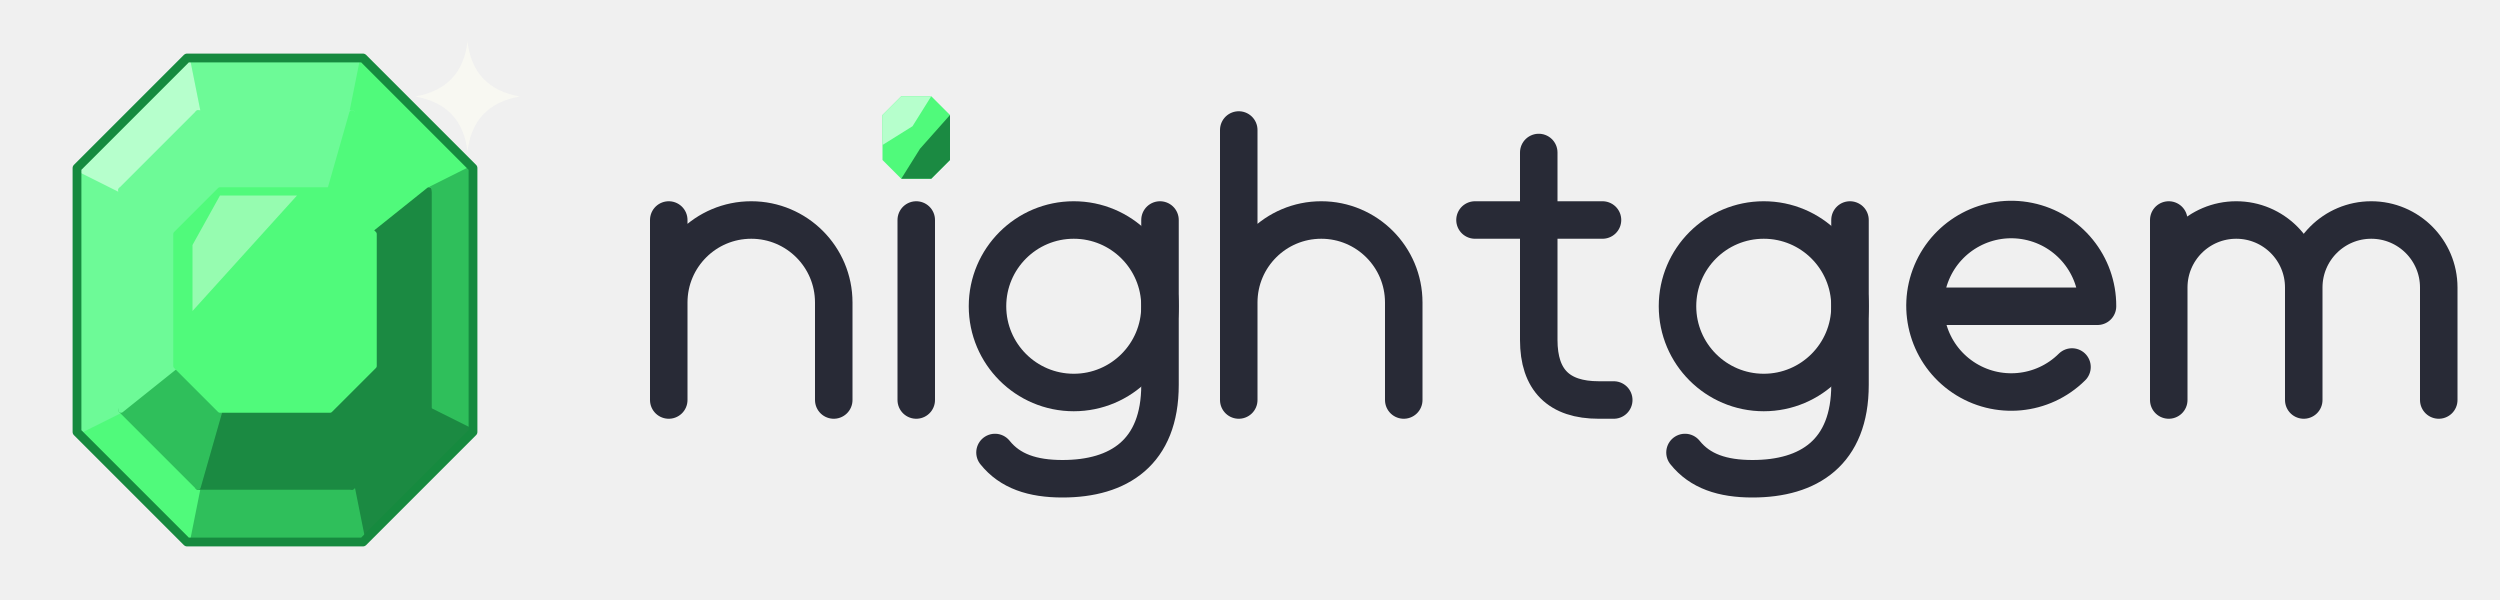
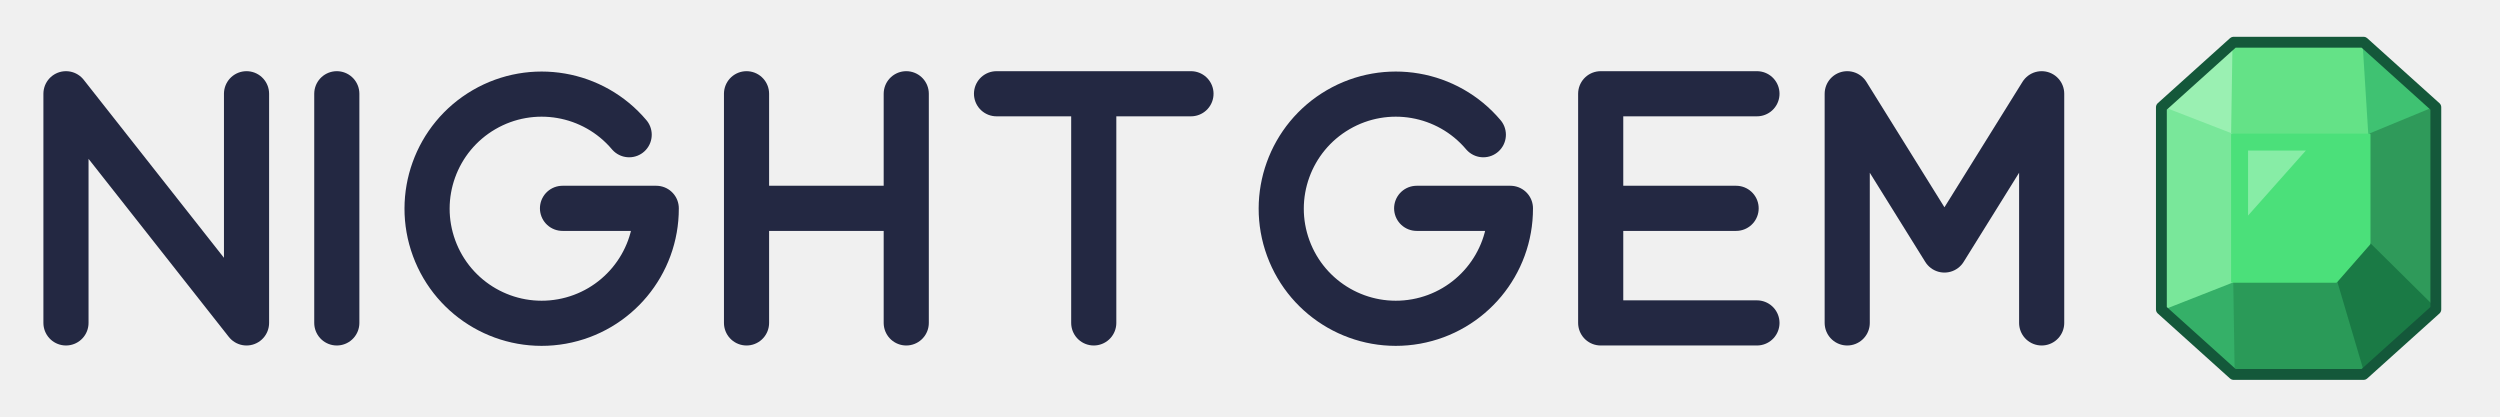
- <svg xmlns="http://www.w3.org/2000/svg" viewBox="0 0 400 96" role="img" aria-labelledby="t" stroke-linejoin="round">
-   <g transform="translate(0 4) scale(.88)">
-     <polygon fill="#6DFA97" stroke="#6DFA97" points="34,6 66,6 64,16 36,16" />
-     <polygon fill="#50FA7B" stroke="#50FA7B" points="66,6 86,26 78,30 64,16" />
-     <polygon fill="#2FBF5B" stroke="#2FBF5B" points="86,26 86,74 78,70 78,30" />
-     <polygon fill="#1B8A42" stroke="#1B8A42" points="86,74 66,94 64,84 78,70" />
-     <polygon fill="#2FBF5B" stroke="#2FBF5B" points="66,94 34,94 36,84 64,84" />
-     <polygon fill="#50FA7B" stroke="#50FA7B" points="34,94 14,74 22,70 36,84" />
-     <polygon fill="#6DFA97" stroke="#6DFA97" points="14,74 14,26 22,30 22,70" />
-     <polygon fill="#B6FFCC" stroke="#B6FFCC" points="14,26 34,6 36,16 22,30" />
-     <polygon fill="#6DFA97" stroke="#6DFA97" points="36,16 64,16 60,30 40,30" />
-     <polygon fill="#50FA7B" stroke="#50FA7B" points="64,16 78,30 68,38 60,30" />
-     <polygon fill="#1B8A42" stroke="#1B8A42" points="78,30 78,70 68,62 68,38" />
-     <polygon fill="#1B8A42" stroke="#1B8A42" points="78,70 64,84 60,70 68,62" />
-     <polygon fill="#1B8A42" stroke="#1B8A42" points="64,84 36,84 40,70 60,70" />
-     <polygon fill="#2FBF5B" stroke="#2FBF5B" points="36,84 22,70 32,62 40,70" />
-     <polygon fill="#6DFA97" stroke="#6DFA97" points="22,70 22,30 32,38 32,62" />
-     <polygon fill="#6DFA97" stroke="#6DFA97" points="22,30 36,16 40,30 32,38" />
-     <polygon fill="#50FA7B" stroke="#50FA7B" points="40,30 60,30 68,38 68,62 60,70 40,70 32,62 32,38" />
-     <polygon fill="#fff" opacity=".4" points="40,31 54,31 35,52 35,40" />
-     <polygon fill="none" stroke="#168A3F" stroke-width="1.6" stroke-linejoin="round" points="34,6 66,6 86,26 86,74 66,94 34,94 14,74 14,26" />
-     <path d="M85 3Q86 11.500 94.500 13Q86 14.500 85 23Q84 14.500 75.500 13Q84 11.500 85 3Z" fill="#F8F8F2" />
-   </g>
-   <g transform="translate(104 64) scale(1.2)">
-     <g fill="none" stroke="#282A36" stroke-width="5" stroke-linecap="round" stroke-linejoin="round">
-       <g transform="translate(0)">
-         <path d="M2.5 0V-24M2.5-13A11 11 0 0 1 24.5-13V0" />
-       </g>
-       <g transform="translate(33)">
-         <path d="M2.5 0V-24" />
-       </g>
-       <g transform="translate(44)">
-         <circle cx="12.5" cy="-12.5" r="11.5" />
-         <path d="M24 -24V-2C24 7 18.500 10.500 11 10.500 7 10.500 4 9.500 2 7" />
-       </g>
-       <g transform="translate(76)">
-         <path d="M2.5 0V-36M2.5-13A11 11 0 0 1 24.5-13V0" />
-       </g>
-       <g transform="translate(108)">
-         <path d="M10.500-33V-8Q10.500 0 18.500 0H20.500M2-24H19" />
-       </g>
-       <g transform="translate(136)">
-         <circle cx="12.5" cy="-12.5" r="11.5" />
-         <path d="M24 -24V-2C24 7 18.500 10.500 11 10.500 7 10.500 4 9.500 2 7" />
-       </g>
-       <g transform="translate(168)">
-         <path d="M2 -12.500H25A11.500 11.500 0 1 0 21.600 -4.400" />
-       </g>
-       <g transform="translate(200)">
-         <path d="M2.5 0V-24M2.5-15A9 9 0 0 1 20.500-15V0M20.500-15A9 9 0 0 1 38.500-15V0" />
-       </g>
-       <g transform="translate(35.500 -35)" stroke="none">
-         <path fill="#50FA7B" d="M-2-5.500H2L4.500-3V3L2 5.500H-2L-4.500 3V-3Z" />
-         <path fill="#B6FFCC" d="M-2-5.500H2L-.5-1.500-4.500 1V-3Z" />
-         <path fill="#1B8A42" d="M4.500-3V3L2 5.500H-2L.5 1.500Z" />
-       </g>
+ <svg xmlns="http://www.w3.org/2000/svg" viewBox="0 0 360 60" role="img" aria-labelledby="t">
+   <g transform="translate(6 50)">
+     <g fill="none" stroke="#232842" stroke-width="6.5" stroke-linecap="round" stroke-linejoin="round">
+       <path transform="translate(0)" d="M3.5 -3.5V-36.5L29.5 -3.5V-36.5" />
+       <path transform="translate(39)" d="M3.5 -3.5V-36.5" />
+       <path transform="translate(52)" d="M32.6 -30.6A16.5 16.5 0 1 0 36.5 -20H23" />
+       <path transform="translate(98)" d="M3.5 -3.5V-36.5M3.5 -20H26.5M26.5 -3.5V-36.5" />
+       <path transform="translate(136)" d="M1.5 -36.5H29.5M15.5 -36.5V-3.5" />
+       <path transform="translate(175)" d="M32.6 -30.6A16.5 16.5 0 1 0 36.5 -20H23" />
+       <path transform="translate(221)" d="M26 -36.5H3.5V-3.5H26M3.5 -20H23" />
+       <path transform="translate(256.5)" d="M3.5 -3.5V-36.5L17.5 -14L31.5 -36.5V-3.5" />
    </g>
  </g>
+   <g transform="translate(305 4) scale(.52)" stroke-linejoin="round">
+     <polygon fill="#9af0b2" stroke="#9af0b2" stroke-width=".6" points="12,22 32,4 31.6,29.6" />
+     <polygon fill="#64e287" stroke="#64e287" stroke-width=".6" points="32,4 68,4 69.6,29.6 31.6,29.6" />
+     <polygon fill="#3fc272" stroke="#3fc272" stroke-width=".6" points="68,4 88,22 69.6,29.6" />
+     <polygon fill="#2f9a5a" stroke="#2f9a5a" stroke-width=".6" points="88,22 88,78 69.6,59.8 69.6,29.6" />
+     <polygon fill="#1a7a45" stroke="#1a7a45" stroke-width=".6" points="88,78 68,96 60.4,70.3 69.6,59.8" />
+     <polygon fill="#2a9a58" stroke="#2a9a58" stroke-width=".6" points="68,96 32,96 31.6,70.3 60.4,70.3" />
+     <polygon fill="#35b068" stroke="#35b068" stroke-width=".6" points="32,96 12,78 31.6,70.3" />
+     <polygon fill="#79e79a" stroke="#79e79a" stroke-width=".6" points="12,78 12,22 31.6,29.6 31.6,70.3" />
+     <polygon fill="#4be07a" stroke="#4be07a" stroke-width=".6" points="31.6,29.6 69.6,29.6 69.6,59.8 60.4,70.3 31.6,70.3" />
+     <polygon fill="#d8ffe3" opacity=".42" points="36,34 52,34 36,52" />
+     <polygon fill="none" stroke="#14583a" stroke-width="3" points="32,4 68,4 88,22 88,78 68,96 32,96 12,78 12,22" />
+   </g>
</svg>
